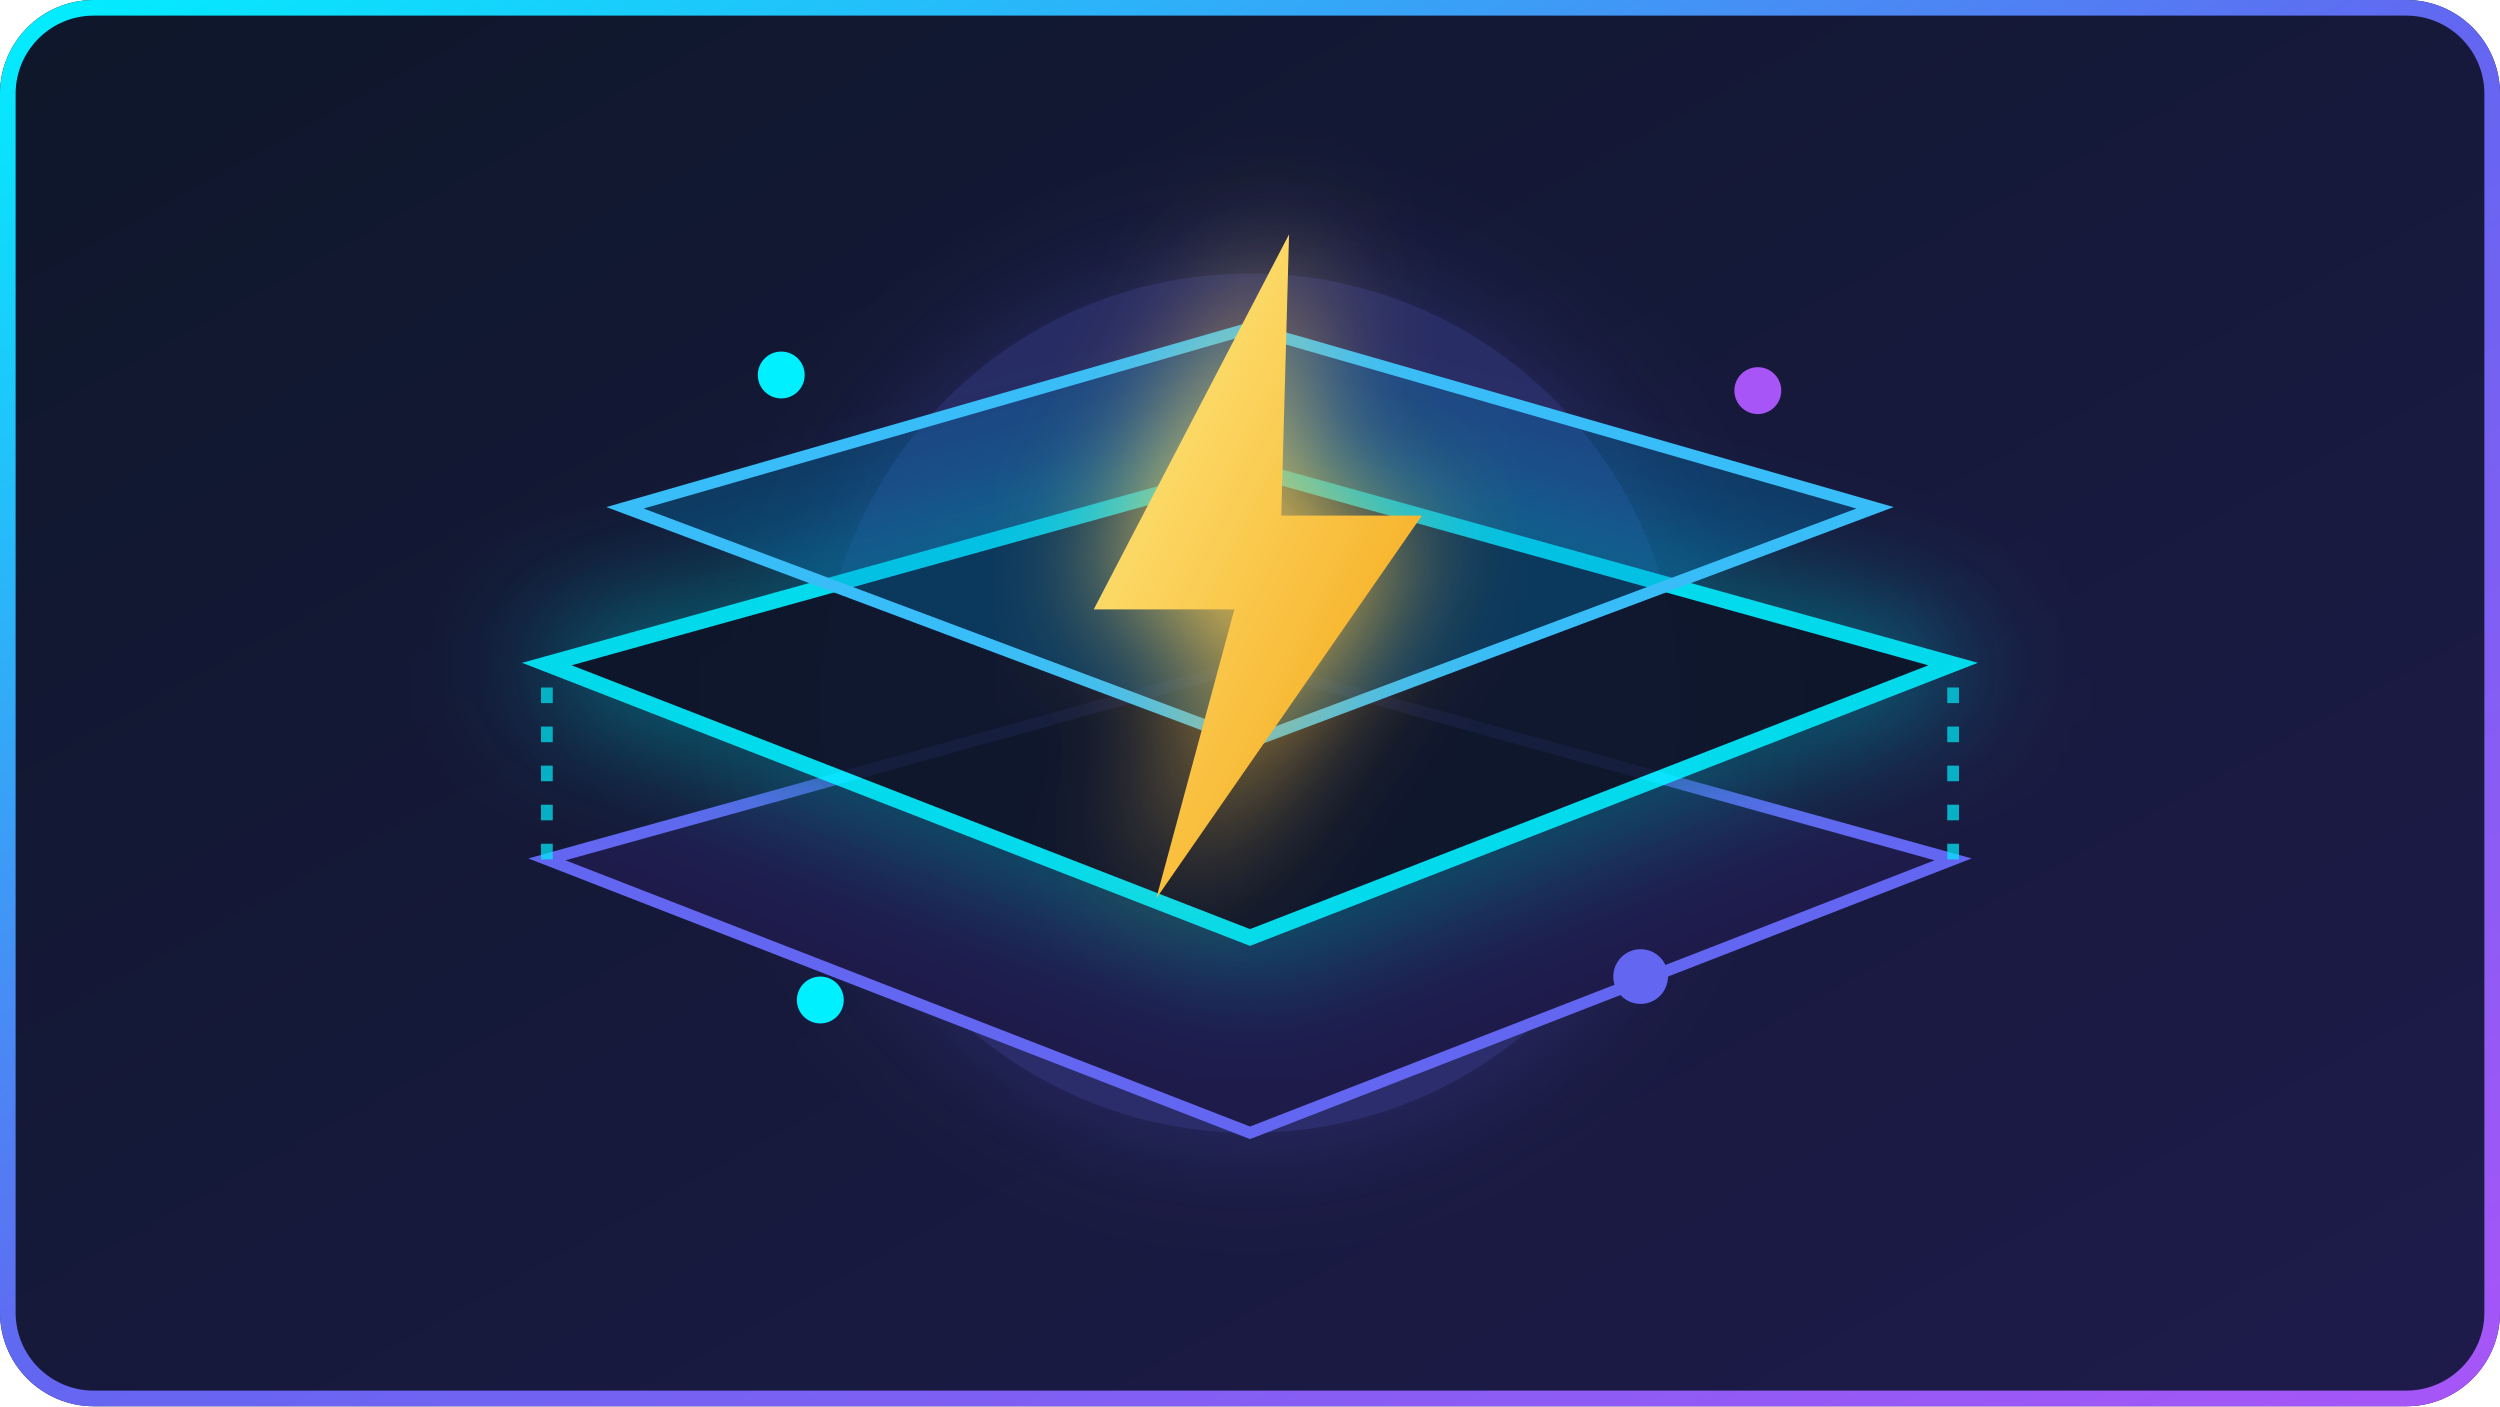
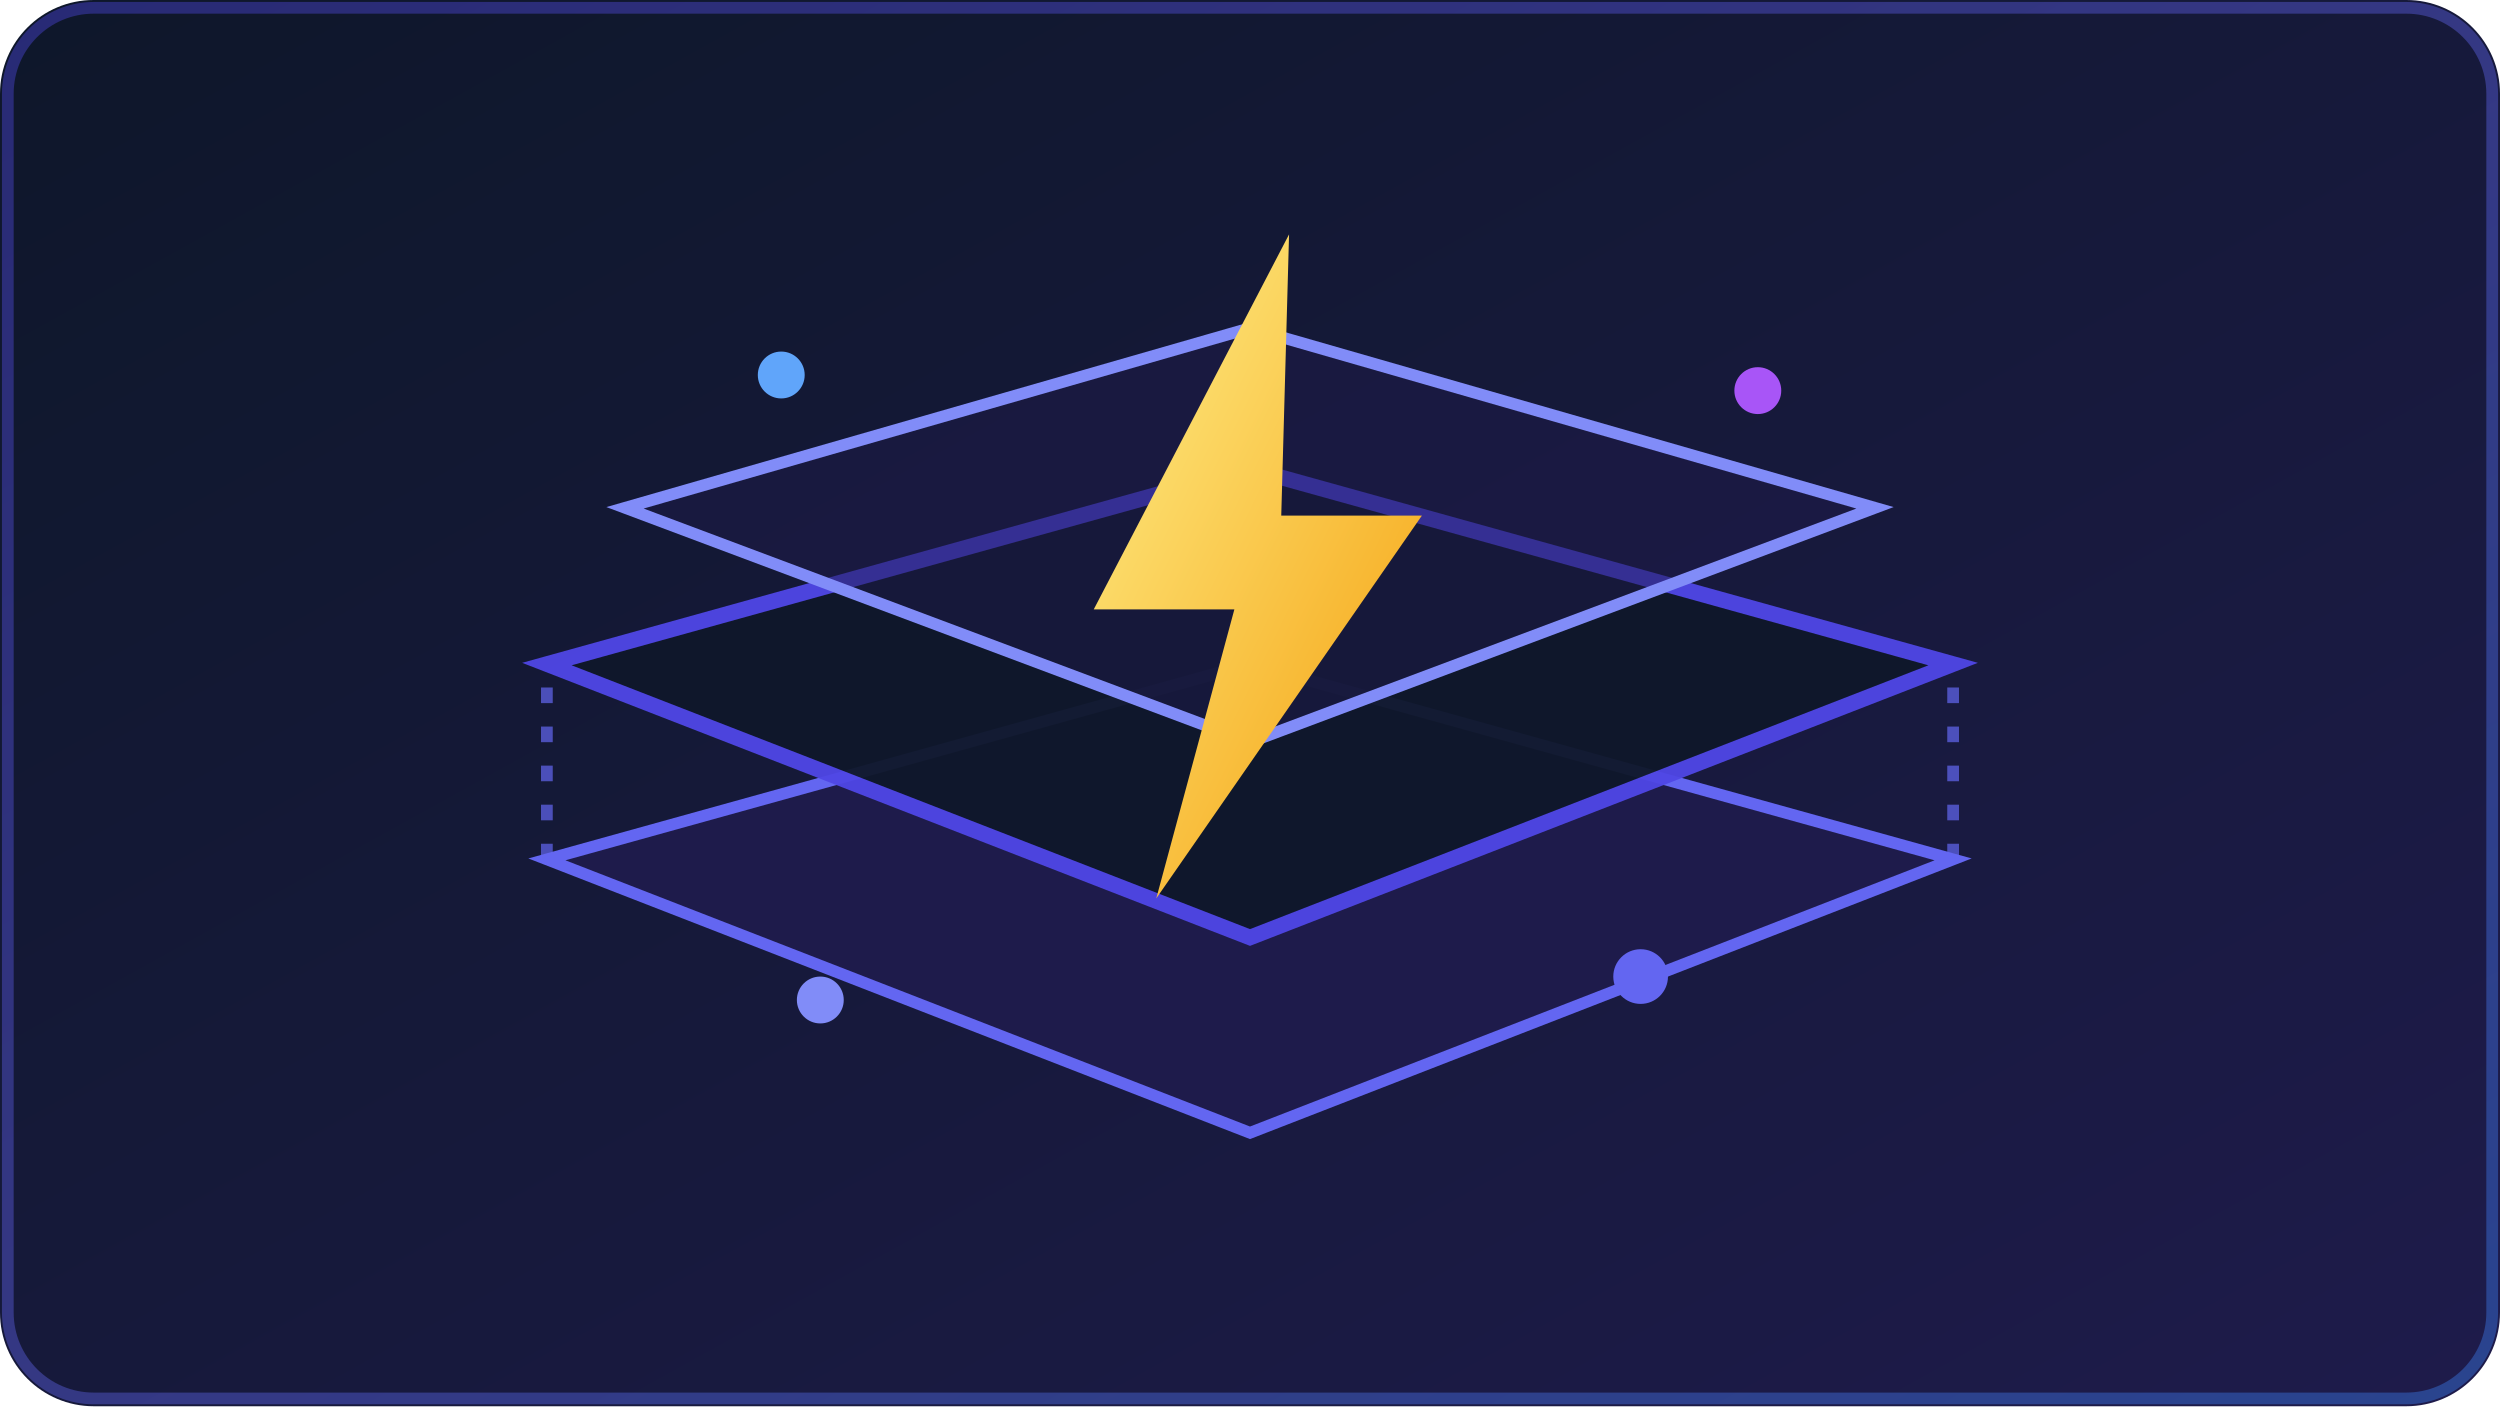
<svg xmlns="http://www.w3.org/2000/svg" viewBox="0 0 320 180" width="100%" height="100%" fill="none">
  <defs>
    <linearGradient id="bgGradPro" x1="0%" y1="0%" x2="100%" y2="100%">
      <stop offset="0%" stop-color="#0e172a" />
      <stop offset="100%" stop-color="#1e1b4b" />
    </linearGradient>
    <linearGradient id="proGrad" x1="0%" y1="0%" x2="100%" y2="100%">
-       <stop offset="0%" stop-color="#00f0ff" />
+       <stop offset="0%" stop-color="#4f46e5" />
      <stop offset="50%" stop-color="#6366f1" />
-       <stop offset="100%" stop-color="#a855f7" />
+       <stop offset="100%" stop-color="#3b82f6" />
    </linearGradient>
    <linearGradient id="boltGrad" x1="0%" y1="0%" x2="100%" y2="100%">
      <stop offset="0%" stop-color="#fef08a" />
      <stop offset="100%" stop-color="#f59e0b" />
    </linearGradient>
-     <filter id="glowPro" x="-30%" y="-30%" width="160%" height="160%">
-       <feGaussianBlur stdDeviation="8" result="blur" />
-       <feComposite in="SourceGraphic" in2="blur" operator="over" />
-     </filter>
  </defs>
  <rect width="320" height="180" rx="12" fill="url(#bgGradPro)" />
-   <rect width="318" height="178" x="1" y="1" rx="11" stroke="url(#proGrad)" stroke-width="2" />
-   <circle cx="160" cy="90" r="55" fill="#6366f1" opacity="0.25" filter="url(#glowPro)" />
+   <rect width="318" height="178" x="1" y="1" rx="11" stroke="url(#proGrad)" stroke-width="1.5" stroke-opacity="0.4" />
  <polygon points="160,145 250,110 160,85 70,110" fill="#1e1b4b" stroke="#6366f1" stroke-width="1.5" />
-   <line x1="70" y1="110" x2="70" y2="85" stroke="#00f0ff" stroke-width="1.5" stroke-dasharray="2 3" opacity="0.7" />
-   <line x1="250" y1="110" x2="250" y2="85" stroke="#00f0ff" stroke-width="1.5" stroke-dasharray="2 3" opacity="0.7" />
-   <polygon points="160,120 250,85 160,60 70,85" fill="#0f172a" stroke="#00f0ff" stroke-width="2" filter="url(#glowPro)" opacity="0.9" />
-   <polygon points="160,95 240,65 160,42 80,65" fill="#0284c7" fill-opacity="0.3" stroke="#38bdf8" stroke-width="1.5" />
-   <path d="M165 30 L140 78 L158 78 L148 115 L182 66 L164 66 Z" fill="url(#boltGrad)" filter="url(#glowPro)" />
-   <circle cx="100" cy="48" r="3" fill="#00f0ff" />
+   <line x1="70" y1="110" x2="70" y2="85" stroke="#6366f1" stroke-width="1.5" stroke-dasharray="2 3" opacity="0.7" />
+   <line x1="250" y1="110" x2="250" y2="85" stroke="#6366f1" stroke-width="1.5" stroke-dasharray="2 3" opacity="0.7" />
+   <polygon points="160,120 250,85 160,60 70,85" fill="#0f172a" stroke="#4f46e5" stroke-width="2" opacity="0.95" />
+   <polygon points="160,95 240,65 160,42 80,65" fill="#1e1b4b" fill-opacity="0.5" stroke="#818cf8" stroke-width="1.5" />
+   <path d="M165 30 L140 78 L158 78 L148 115 L182 66 L164 66 Z" fill="url(#boltGrad)" />
+   <circle cx="100" cy="48" r="3" fill="#60a5fa" />
  <circle cx="225" cy="50" r="3" fill="#a855f7" />
  <circle cx="210" cy="125" r="3.5" fill="#6366f1" />
-   <circle cx="105" cy="128" r="3" fill="#00f0ff" />
+   <circle cx="105" cy="128" r="3" fill="#818cf8" />
</svg>
